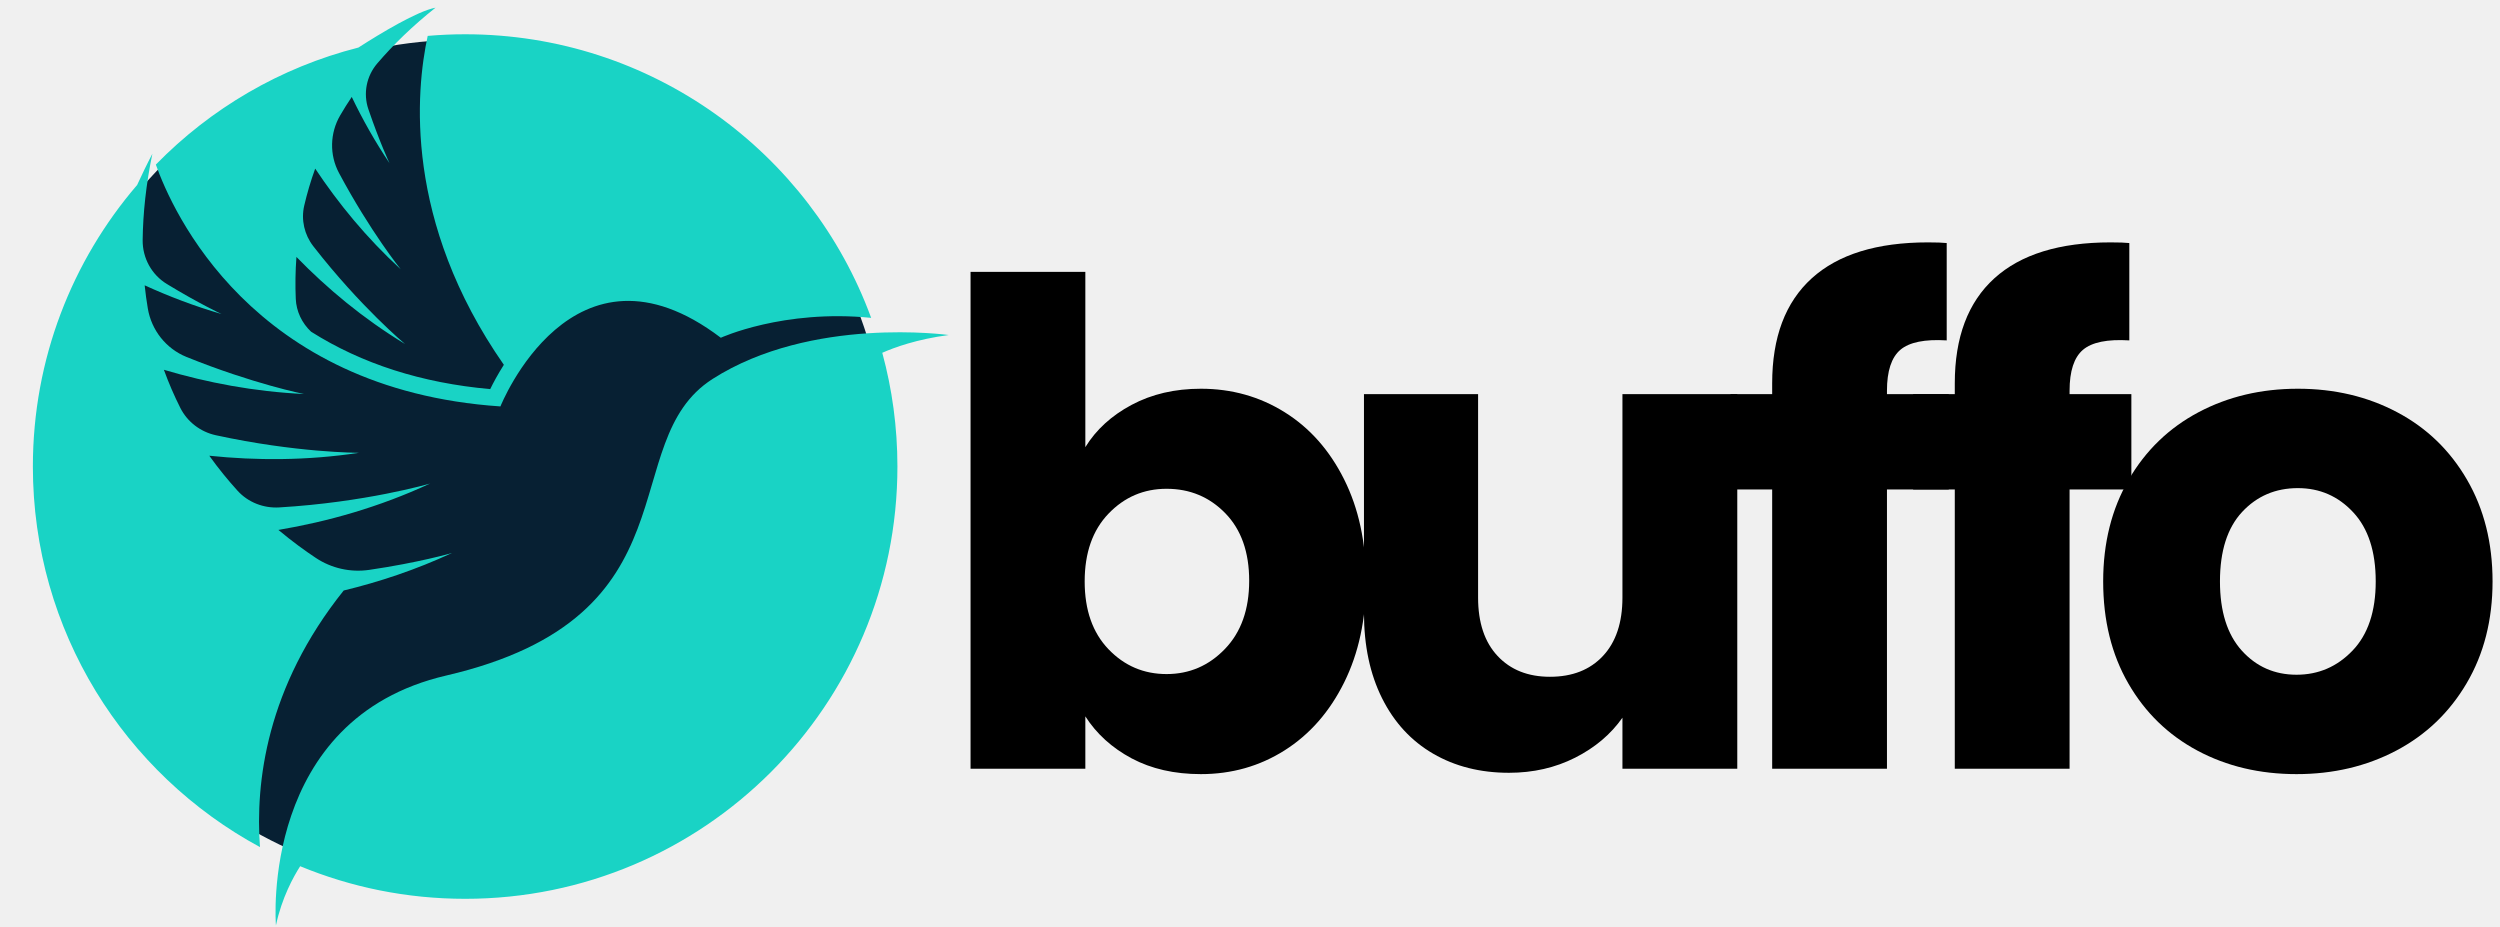
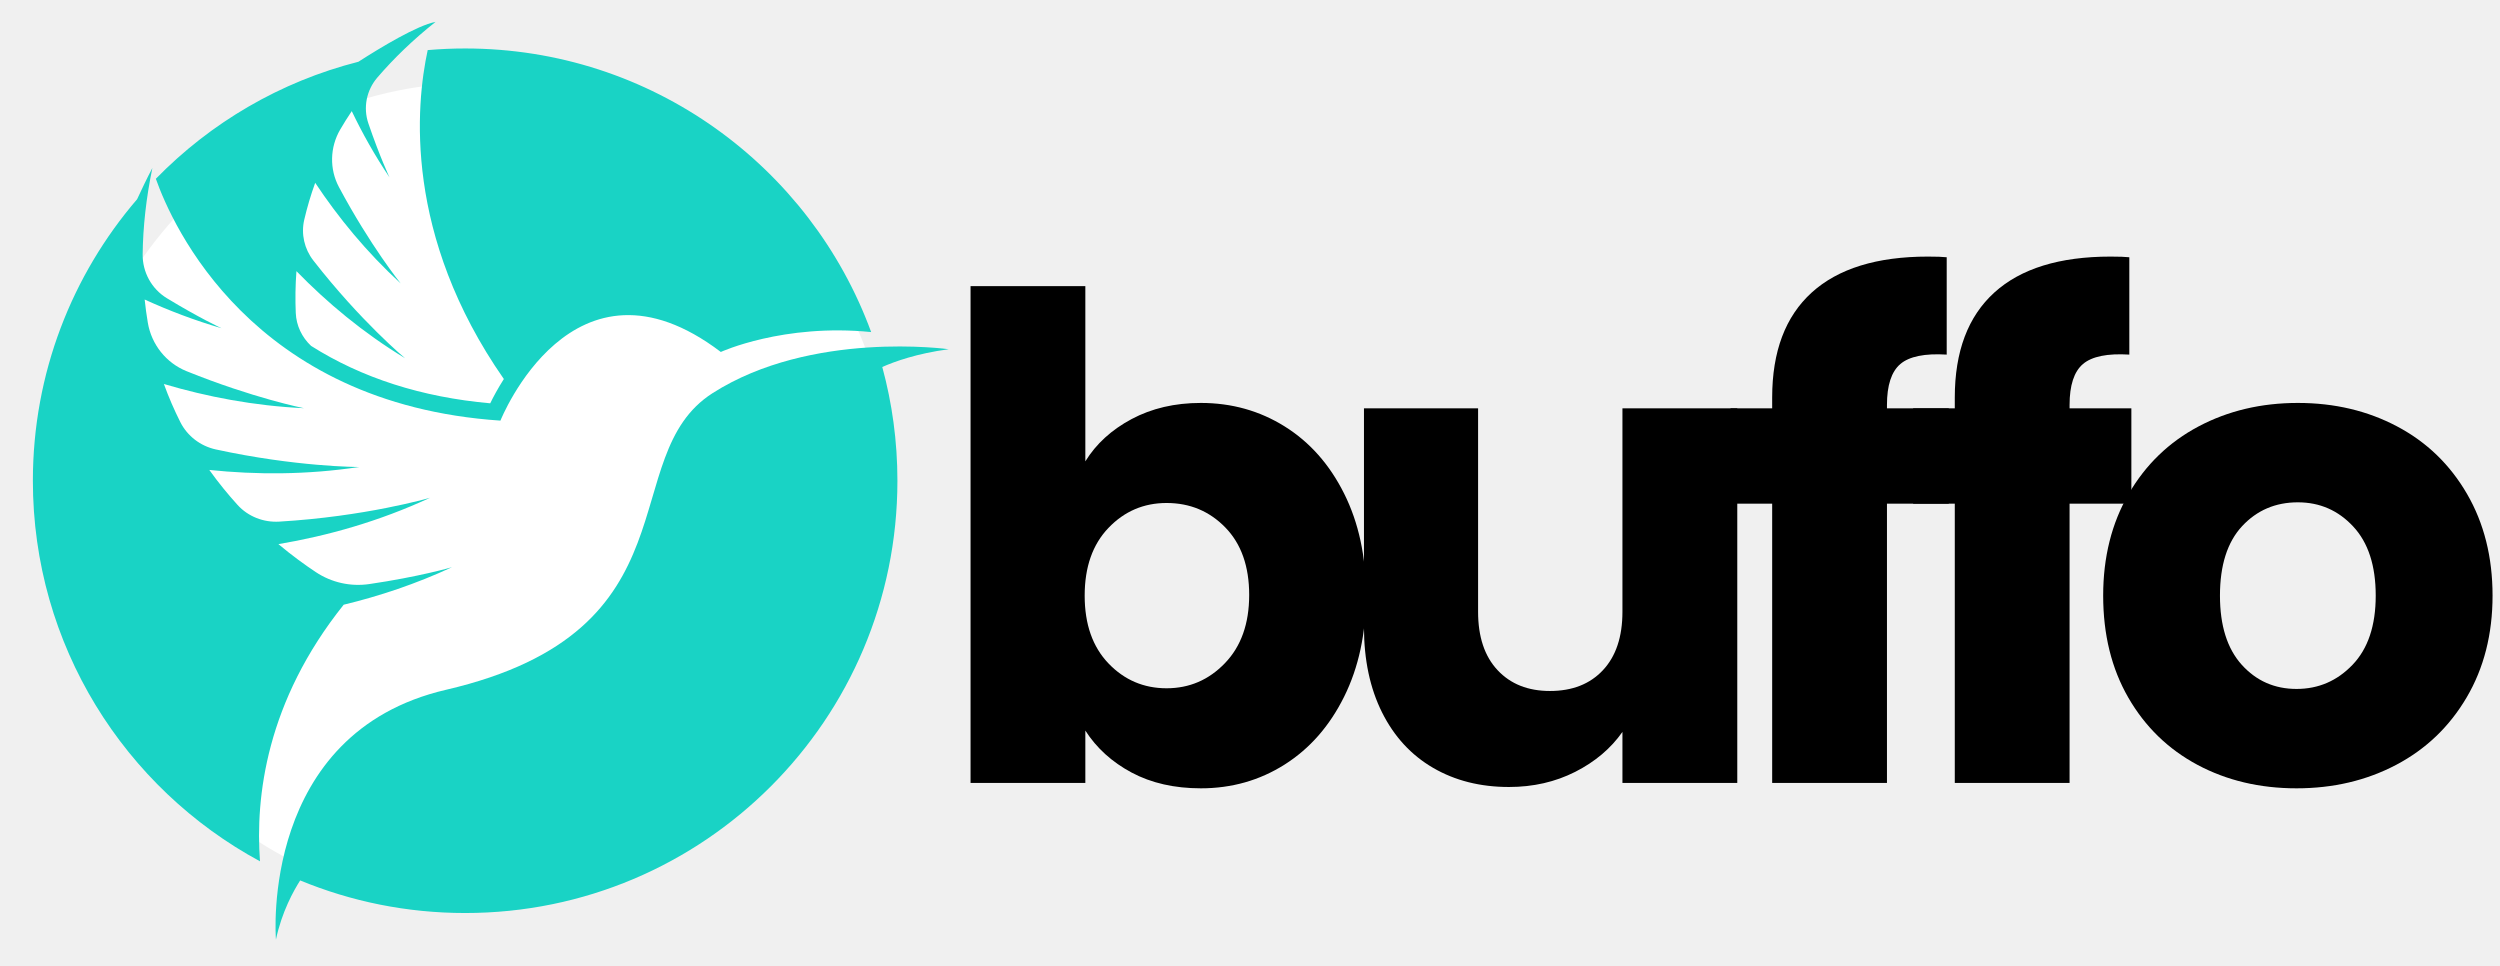
- <svg xmlns="http://www.w3.org/2000/svg" zoomAndPan="magnify" viewBox="146 180 880 326" preserveAspectRatio="xMidYMid meet" version="1.0">
+ <svg xmlns="http://www.w3.org/2000/svg" zoomAndPan="magnify" viewBox="146 175 880 340" preserveAspectRatio="xMidYMid meet" version="1.0">
  <defs>
    <g />
    <clipPath id="8bc1464a0e">
      <path d="M 200 182.207 L 453 182.207 L 453 324 L 200 324 Z M 200 182.207 " clip-rule="nonzero" />
    </clipPath>
    <clipPath id="dd5c4a4ed5">
      <path d="M 157.586 234 L 306 234 L 306 479 L 157.586 479 Z M 157.586 234 " clip-rule="nonzero" />
    </clipPath>
  </defs>
-   <circle cx="309" cy="343" r="149" fill="#072033" />
+   <circle cx="315" cy="349" r="145" fill="#FFFFFF" />
  <g clip-path="url(#8bc1464a0e)">
    <path fill="#19d3c5" d="M 322.152 323.059 C 322.152 323.059 347.527 259.262 399.727 298.891 C 399.727 298.891 421.715 288.793 452.645 291.887 C 431.305 233.637 375.375 192.062 309.73 192.062 C 305.289 192.062 300.895 192.258 296.551 192.633 C 292.332 212.098 288.113 257.82 323.355 308.414 C 321.246 311.734 319.648 314.73 318.555 316.965 C 294.41 314.816 273.336 308.035 255.5 296.754 C 252.285 293.746 250.293 289.602 250.109 285.156 C 249.91 280.465 249.961 275.539 250.344 270.441 C 261.109 281.504 273.781 292.117 288.57 301.09 C 288.57 301.09 272.945 288.086 256.281 266.668 C 253.133 262.617 251.926 257.359 253.09 252.363 C 254.09 248.078 255.359 243.73 256.949 239.348 C 265.086 251.59 274.992 263.719 287.043 274.773 C 287.043 274.773 276.402 261.613 265.32 240.875 C 261.922 234.512 262.113 226.84 265.746 220.609 C 267.008 218.441 268.363 216.277 269.816 214.117 C 273.574 221.961 277.965 229.785 283.102 237.434 C 283.102 237.434 279.707 230.27 275.672 218.449 C 273.777 212.898 274.988 206.777 278.801 202.324 C 284.535 195.633 291.312 189.059 299.312 182.703 C 292.875 183.914 280 191.703 272.164 196.738 C 244.629 203.73 220.094 218.234 200.859 237.934 C 206.605 254.176 234.449 317.172 322.152 323.059 " fill-opacity="1" fill-rule="nonzero" />
  </g>
  <path fill="#19d3c5" d="M 479.953 297.926 C 479.941 297.926 431.617 291.16 396.824 313.391 C 362.027 335.629 392.473 397.004 303.062 417.789 C 237.562 433.012 243.055 504.73 243.129 505.738 C 245.184 495.973 249.375 488.477 251.66 484.91 C 269.555 492.301 289.168 496.383 309.73 496.383 C 393.766 496.383 461.891 428.258 461.891 344.223 C 461.891 330.367 460.035 316.941 456.562 304.18 C 460.863 302.273 468.73 299.418 479.953 297.926 " fill-opacity="1" fill-rule="nonzero" />
  <g clip-path="url(#dd5c4a4ed5)">
    <path fill="#19d3c5" d="M 266.98 387.859 C 279.535 384.828 292.371 380.562 305.102 374.652 C 304.75 374.754 293.398 378.047 275.977 380.594 C 269.418 381.551 262.719 380.07 257.191 376.398 C 253.297 373.816 248.781 370.539 244 366.535 C 261.27 363.617 279.449 358.539 297.398 350.203 C 296.711 350.402 274.48 356.828 244.27 358.613 C 238.758 358.941 233.34 356.828 229.629 352.742 C 226.23 349 222.875 344.895 219.672 340.418 C 236.199 342.137 253.992 342.168 272.398 339.383 C 271.926 339.383 250.211 339.348 221.98 333.203 C 216.586 332.027 211.957 328.516 209.477 323.582 C 207.348 319.352 205.398 314.883 203.688 310.164 C 218.859 314.668 235.41 317.859 252.992 318.688 C 252.992 318.688 235.125 315.145 211.66 305.652 C 204.461 302.742 199.328 296.262 198.035 288.605 C 197.582 285.941 197.211 283.219 196.922 280.434 C 205.438 284.324 214.457 287.762 223.977 290.539 C 223.742 290.43 216.055 286.852 204.75 279.977 C 199.355 276.695 196.137 270.801 196.215 264.488 C 196.336 255.004 197.402 244.902 199.637 234.129 C 197.676 237.859 195.773 241.852 194.27 245.117 C 171.395 271.742 157.57 306.367 157.57 344.223 C 157.57 402.121 189.914 452.465 237.516 478.18 C 235.836 455.605 239.707 421.938 266.98 387.859 " fill-opacity="1" fill-rule="nonzero" />
  </g>
  <g fill="currentColor" fill-opacity="1">
    <g transform="translate(472.9782, 450.5998)">
      <g>
        <path d="M 55.062 -113.203 C 58.844 -119.348 64.273 -124.312 71.359 -128.094 C 78.453 -131.875 86.57 -133.766 95.719 -133.766 C 106.582 -133.766 116.426 -131.004 125.25 -125.484 C 134.07 -119.973 141.039 -112.098 146.156 -101.859 C 151.281 -91.617 153.844 -79.723 153.844 -66.172 C 153.844 -52.617 151.281 -40.68 146.156 -30.359 C 141.039 -20.047 134.07 -12.094 125.25 -6.5 C 116.426 -0.906 106.582 1.891 95.719 1.891 C 86.414 1.891 78.297 0.039 71.359 -3.656 C 64.43 -7.363 59 -12.289 55.062 -18.438 L 55.062 0 L 14.656 0 L 14.656 -174.891 L 55.062 -174.891 Z M 112.734 -66.172 C 112.734 -76.254 109.938 -84.172 104.344 -89.922 C 98.75 -95.672 91.852 -98.547 83.656 -98.547 C 75.625 -98.547 68.812 -95.629 63.219 -89.797 C 57.625 -83.973 54.828 -76.02 54.828 -65.938 C 54.828 -55.852 57.625 -47.895 63.219 -42.062 C 68.812 -36.238 75.625 -33.328 83.656 -33.328 C 91.695 -33.328 98.551 -36.281 104.219 -42.188 C 109.895 -48.094 112.734 -56.086 112.734 -66.172 Z M 112.734 -66.172 " />
      </g>
    </g>
  </g>
  <g fill="currentColor" fill-opacity="1">
    <g transform="translate(612.646, 450.5998)">
      <g>
        <path d="M 144.875 -131.875 L 144.875 0 L 104.453 0 L 104.453 -17.969 C 100.359 -12.133 94.805 -7.441 87.797 -3.891 C 80.785 -0.348 73.023 1.422 64.516 1.422 C 54.43 1.422 45.531 -0.82 37.812 -5.312 C 30.094 -9.801 24.102 -16.301 19.844 -24.812 C 15.594 -33.32 13.469 -43.328 13.469 -54.828 L 13.469 -131.875 L 53.641 -131.875 L 53.641 -60.266 C 53.641 -51.441 55.926 -44.586 60.5 -39.703 C 65.07 -34.816 71.219 -32.375 78.938 -32.375 C 86.812 -32.375 93.031 -34.816 97.594 -39.703 C 102.164 -44.586 104.453 -51.441 104.453 -60.266 L 104.453 -131.875 Z M 144.875 -131.875 " />
      </g>
    </g>
  </g>
  <g fill="currentColor" fill-opacity="1">
    <g transform="translate(751.1321, 450.5998)">
      <g>
        <path d="M 80.828 -98.312 L 59.078 -98.312 L 59.078 0 L 18.672 0 L 18.672 -98.312 L 4.016 -98.312 L 4.016 -131.875 L 18.672 -131.875 L 18.672 -135.656 C 18.672 -151.883 23.316 -164.211 32.609 -172.641 C 41.91 -181.066 55.539 -185.281 73.5 -185.281 C 76.488 -185.281 78.691 -185.203 80.109 -185.047 L 80.109 -150.781 C 72.391 -151.25 66.953 -150.145 63.797 -147.469 C 60.648 -144.789 59.078 -139.984 59.078 -133.047 L 59.078 -131.875 L 80.828 -131.875 Z M 80.828 -98.312 " />
      </g>
    </g>
  </g>
  <g fill="currentColor" fill-opacity="1">
    <g transform="translate(815.4123, 450.5998)">
      <g>
        <path d="M 80.828 -98.312 L 59.078 -98.312 L 59.078 0 L 18.672 0 L 18.672 -98.312 L 4.016 -98.312 L 4.016 -131.875 L 18.672 -131.875 L 18.672 -135.656 C 18.672 -151.883 23.316 -164.211 32.609 -172.641 C 41.91 -181.066 55.539 -185.281 73.5 -185.281 C 76.488 -185.281 78.691 -185.203 80.109 -185.047 L 80.109 -150.781 C 72.391 -151.25 66.953 -150.145 63.797 -147.469 C 60.648 -144.789 59.078 -139.984 59.078 -133.047 L 59.078 -131.875 L 80.828 -131.875 Z M 80.828 -98.312 " />
      </g>
    </g>
  </g>
  <g fill="currentColor" fill-opacity="1">
    <g transform="translate(879.6925, 450.5998)">
      <g>
        <path d="M 74.688 1.891 C 61.758 1.891 50.133 -0.863 39.812 -6.375 C 29.5 -11.895 21.391 -19.773 15.484 -30.016 C 9.578 -40.254 6.625 -52.227 6.625 -65.938 C 6.625 -79.488 9.613 -91.422 15.594 -101.734 C 21.582 -112.055 29.773 -119.973 40.172 -125.484 C 50.578 -131.004 62.238 -133.766 75.156 -133.766 C 88.07 -133.766 99.727 -131.004 110.125 -125.484 C 120.531 -119.973 128.723 -112.055 134.703 -101.734 C 140.691 -91.422 143.688 -79.488 143.688 -65.938 C 143.688 -52.383 140.648 -40.445 134.578 -30.125 C 128.516 -19.812 120.242 -11.895 109.766 -6.375 C 99.297 -0.863 87.602 1.891 74.688 1.891 Z M 74.688 -33.094 C 82.406 -33.094 88.977 -35.926 94.406 -41.594 C 99.844 -47.27 102.562 -55.383 102.562 -65.938 C 102.562 -76.488 99.922 -84.598 94.641 -90.266 C 89.367 -95.941 82.875 -98.781 75.156 -98.781 C 67.281 -98.781 60.738 -95.984 55.531 -90.391 C 50.332 -84.797 47.734 -76.645 47.734 -65.938 C 47.734 -55.383 50.289 -47.27 55.406 -41.594 C 60.531 -35.926 66.957 -33.094 74.688 -33.094 Z M 74.688 -33.094 " />
      </g>
    </g>
  </g>
</svg>
